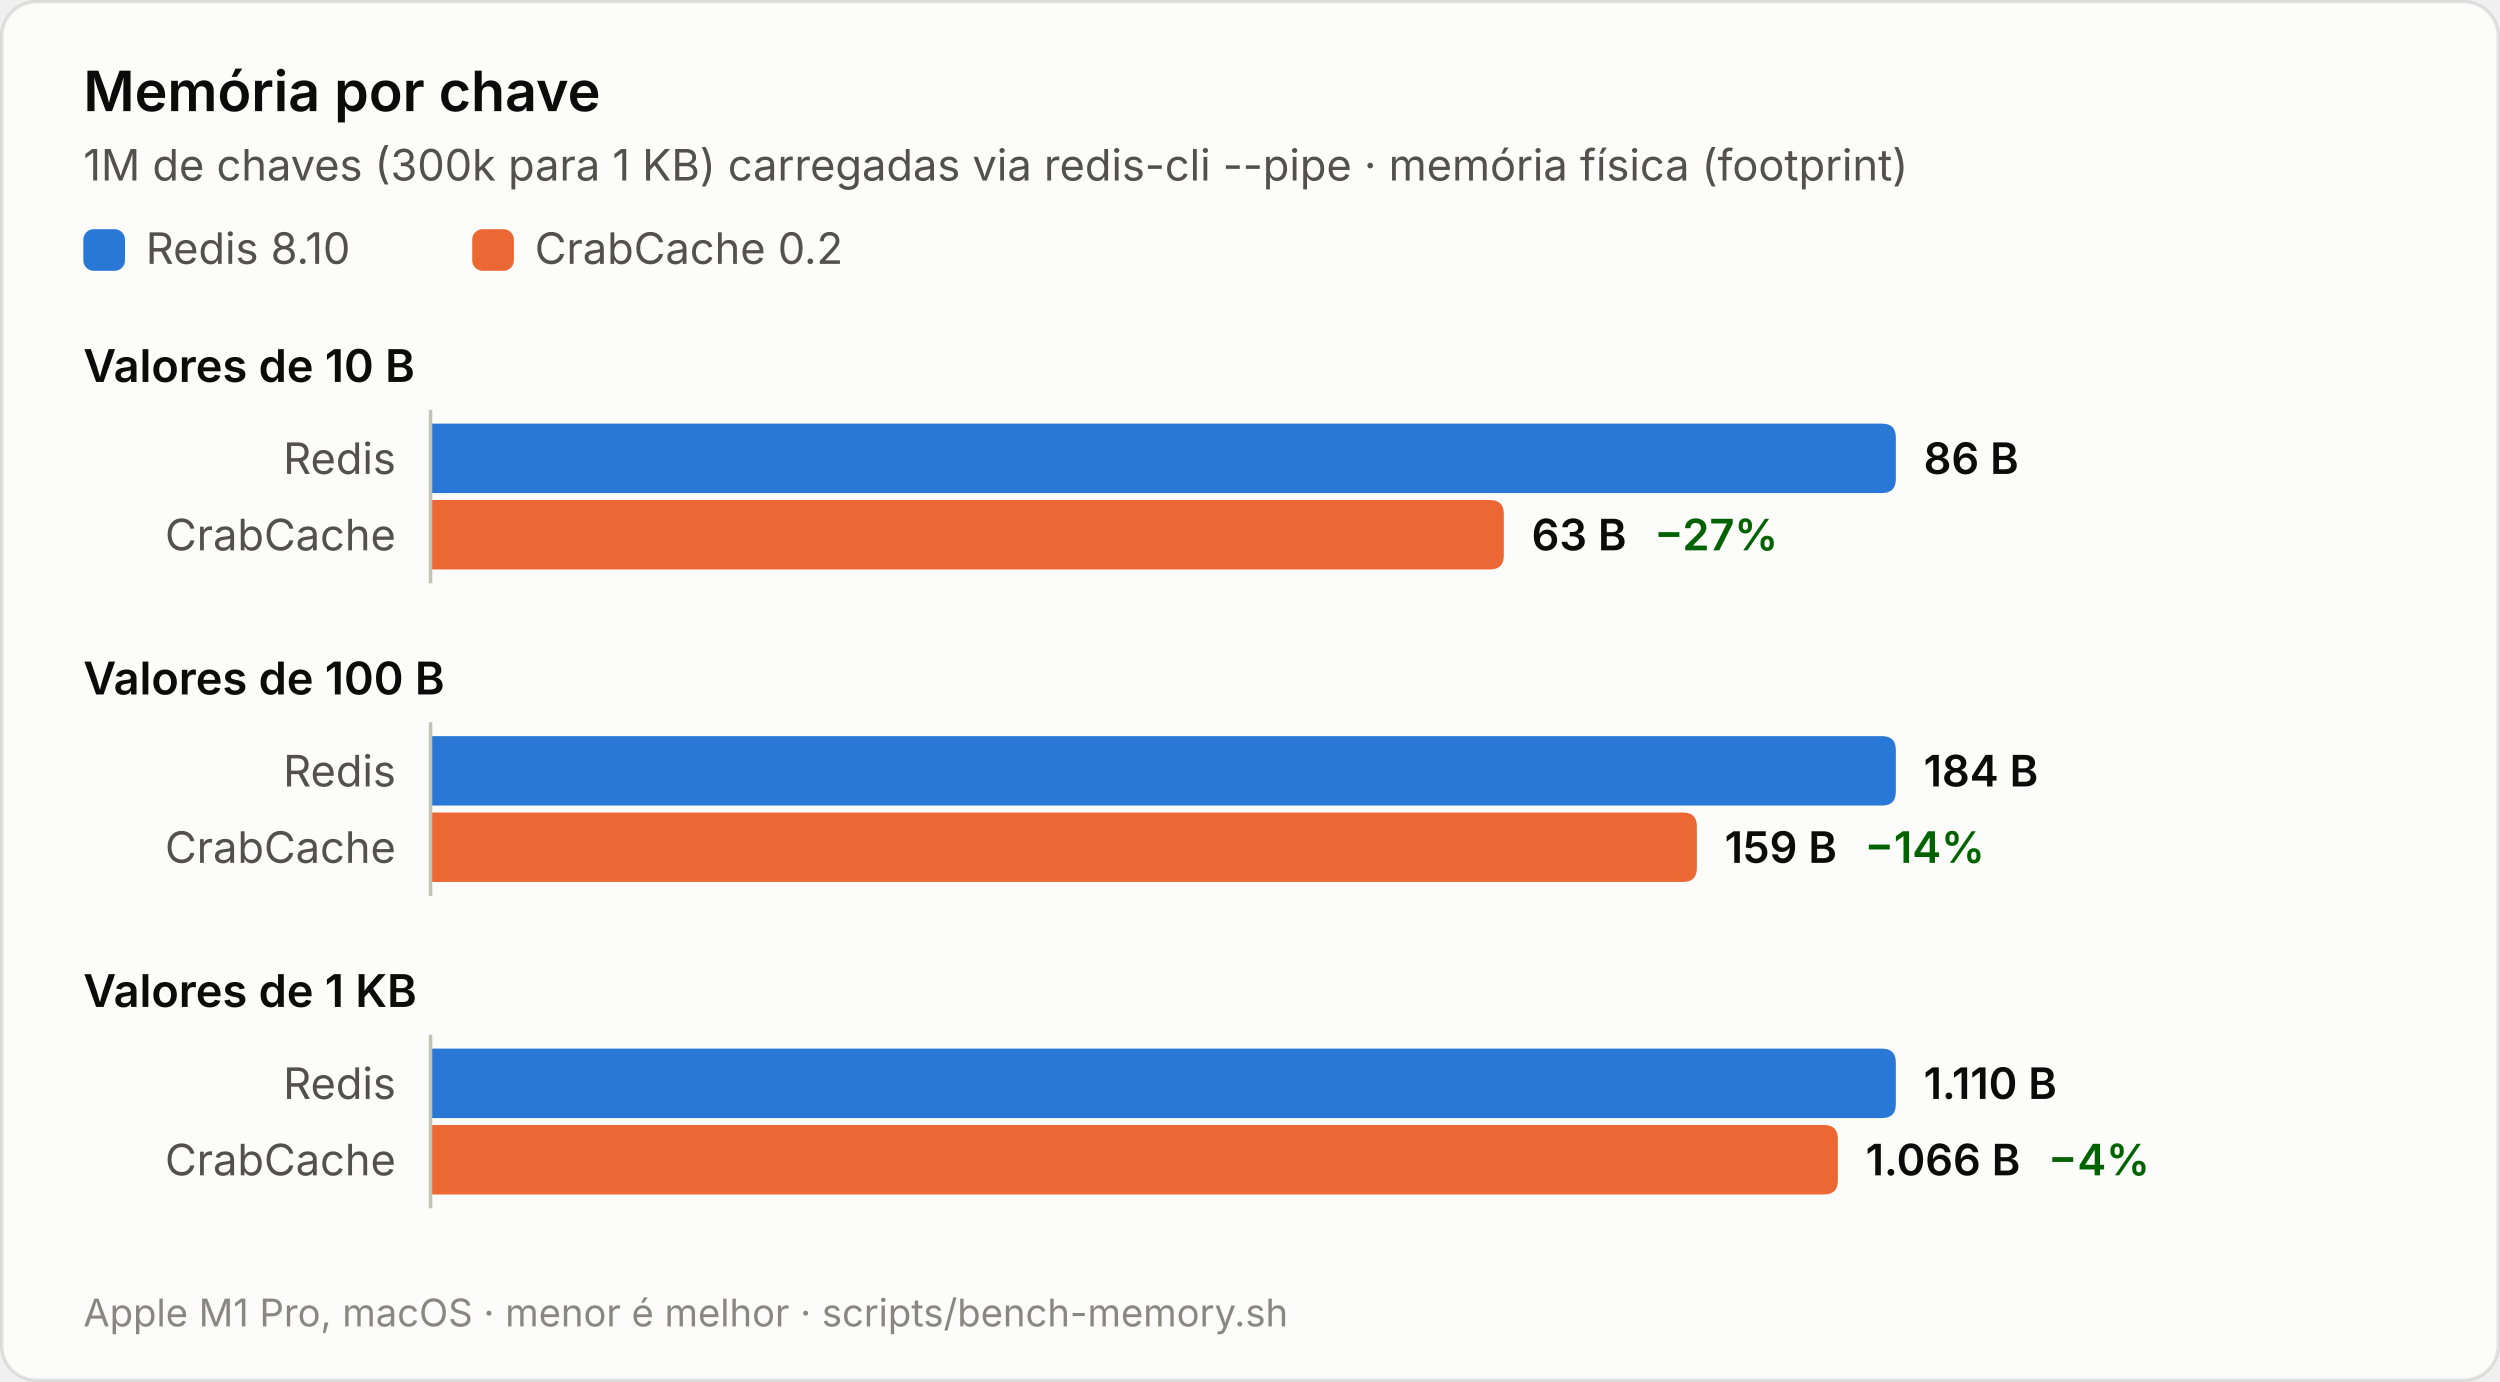
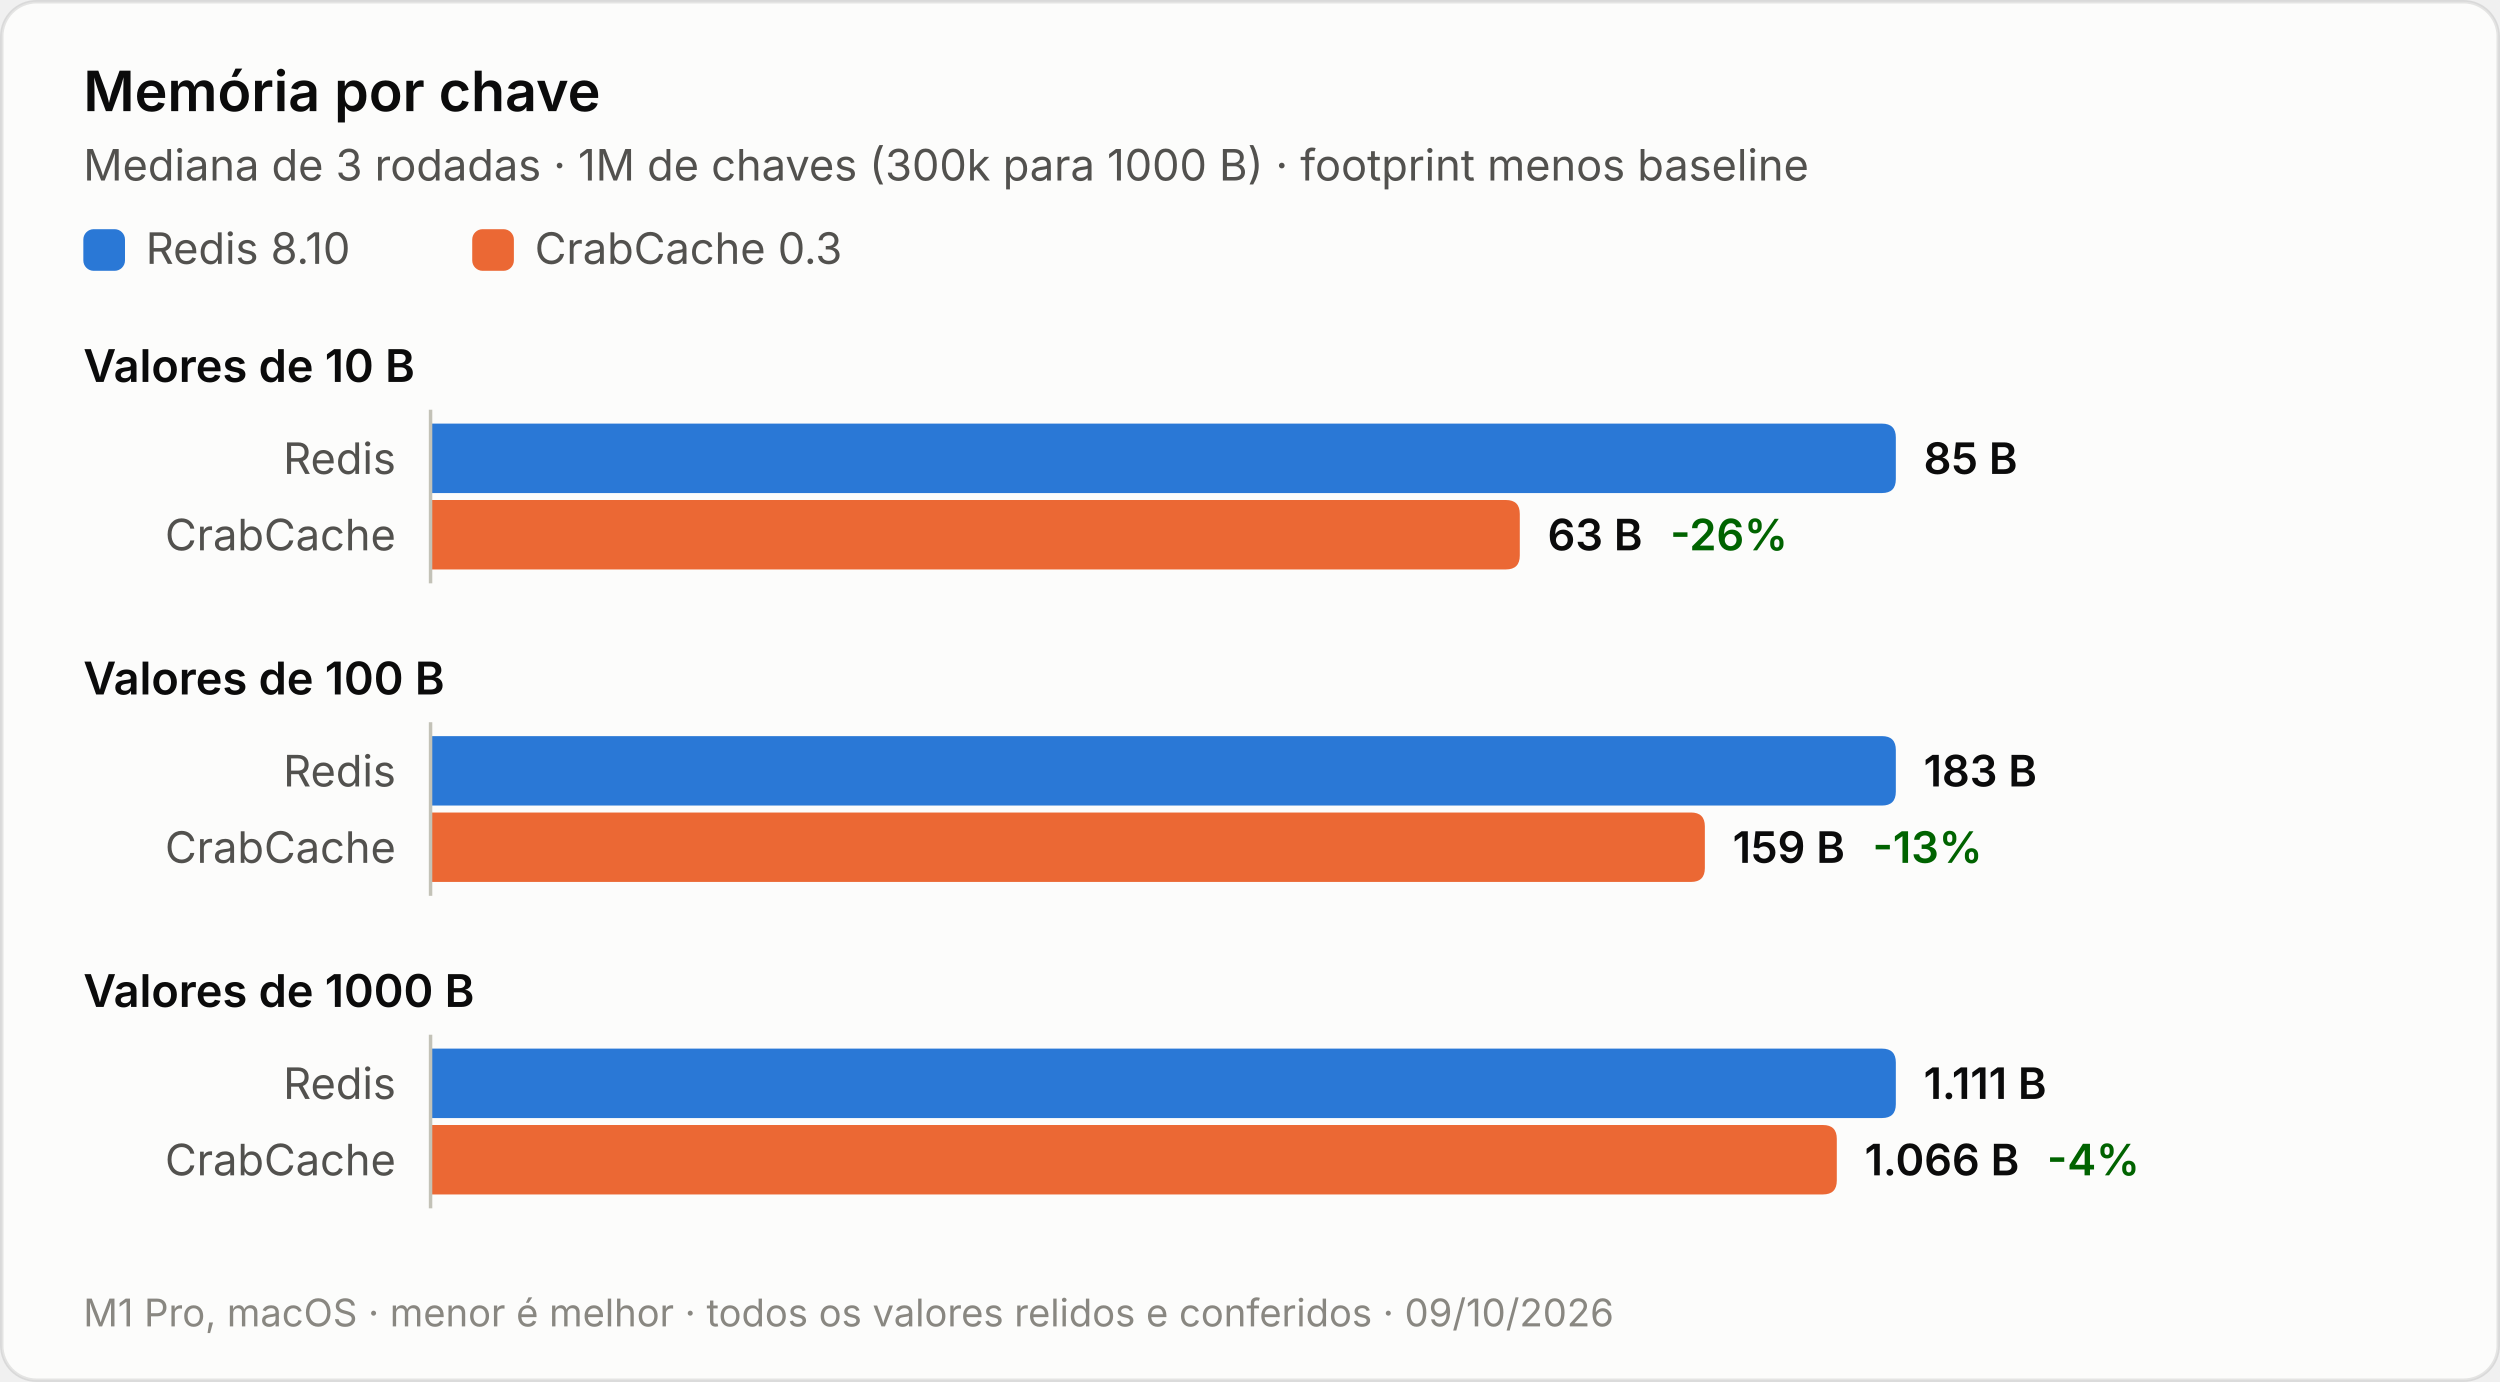
<svg xmlns="http://www.w3.org/2000/svg" width="720" height="398" viewBox="0 0 720 398" role="img" aria-labelledby="t d">
  <style>
  .surface { fill: #fcfcfb; }
  .ring { fill: none; stroke: rgba(11,11,11,0.10); }
  .title { fill: #0b0b0b; font-size: 16px; font-weight: 600; }
  .subtitle { fill: #52514e; font-size: 12.5px; }
  .panel { fill: #0b0b0b; font-size: 13px; font-weight: 600; }
  .label { fill: #52514e; font-size: 12.5px; }
  .value { fill: #0b0b0b; font-size: 12.5px; font-weight: 600; font-variant-numeric: tabular-nums; }
  .delta { fill: #006300; font-size: 12.5px; font-weight: 600; }
+   .delta-bad { fill: #a32d00; font-size: 12.5px; font-weight: 600; }
  .axis { stroke: #c3c2b7; stroke-width: 1; }
  .s-redis { fill: #2a78d6; }
  .s-crab { fill: #eb6834; }
  .s-pack { fill: #1baf7a; }
  .note { fill: #898781; font-size: 11px; }
  @media (prefers-color-scheme: dark) {
    .surface { fill: #1a1a19; }
    .ring { stroke: rgba(255,255,255,0.10); }
    .title, .panel, .value { fill: #ffffff; }
    .subtitle, .label { fill: #c3c2b7; }
    .delta { fill: #0ca30c; }
+     .delta-bad { fill: #ff8f6b; }
    .axis { stroke: #383835; }
    .s-redis { fill: #3987e5; }
    .s-crab { fill: #d95926; }
    .s-pack { fill: #199e70; }
  }
  text { font-family: system-ui, -apple-system, "Segoe UI", sans-serif; }
</style>
  <rect class="surface" x="0.5" y="0.5" width="719" height="397" rx="10" />
  <rect class="ring" x="0.5" y="0.5" width="719" height="397" rx="10" />
  <text class="title" x="24" y="32">Memória por chave</text>
-   <text class="subtitle" x="24" y="52">1M de chaves (300k para 1 KB) carregadas via redis-cli --pipe · memória física (footprint)</text>
+   <text class="subtitle" x="24" y="52">Mediana de 3 rodadas · 1M de chaves (300k para 1000 B) · footprint menos baseline</text>
  <rect class="s-redis" x="24" y="66" width="12" height="12" rx="3" />
  <text class="label" x="42" y="76">Redis 8.10</text>
  <rect class="s-crab" x="136" y="66" width="12" height="12" rx="3" />
-   <text class="label" x="154" y="76">CrabCache 0.2</text>
+   <text class="label" x="154" y="76">CrabCache 0.3</text>
  <text class="panel" x="24" y="110">Valores de 10 B</text>
  <text class="label" x="114" y="136.5" text-anchor="end">Redis</text>
  <path class="s-redis" d="M124.0,122.0 H542.0 Q546.0,122.0 546.0,126.0 V138.0 Q546.0,142.0 542.0,142.0 H124.0 Z" />
-   <text class="value" x="554.0" y="136.5">86 B</text>
+   <text class="value" x="554.0" y="136.5">85 B</text>
  <text class="label" x="114" y="158.5" text-anchor="end">CrabCache</text>
-   <path class="s-crab" d="M124.0,144.0 H429.1 Q433.1,144.0 433.1,148.0 V160.0 Q433.1,164.0 429.1,164.0 H124.0 Z" />
-   <text class="value" x="441.1" y="158.5">63 B<tspan class="delta" dx="8">−27%</tspan>
+   <path class="s-crab" d="M124.0,144.0 H433.7 Q437.7,144.0 437.7,148.0 V160.0 Q437.7,164.0 433.7,164.0 H124.0 Z" />
+   <text class="value" x="445.7" y="158.5">63 B<tspan class="delta" dx="8">-26%</tspan>
  </text>
  <line class="axis" x1="124" y1="118" x2="124" y2="168" />
  <text class="panel" x="24" y="200">Valores de 100 B</text>
  <text class="label" x="114" y="226.5" text-anchor="end">Redis</text>
  <path class="s-redis" d="M124.0,212.0 H542.0 Q546.0,212.0 546.0,216.0 V228.0 Q546.0,232.0 542.0,232.0 H124.0 Z" />
-   <text class="value" x="554.0" y="226.5">184 B</text>
+   <text class="value" x="554.0" y="226.5">183 B</text>
  <text class="label" x="114" y="248.5" text-anchor="end">CrabCache</text>
-   <path class="s-crab" d="M124.0,234.0 H484.7 Q488.7,234.0 488.7,238.0 V250.0 Q488.7,254.0 484.7,254.0 H124.0 Z" />
-   <text class="value" x="496.7" y="248.5">159 B<tspan class="delta" dx="8">−14%</tspan>
+   <path class="s-crab" d="M124.0,234.0 H487.0 Q491.0,234.0 491.0,238.0 V250.0 Q491.0,254.0 487.0,254.0 H124.0 Z" />
+   <text class="value" x="499.0" y="248.5">159 B<tspan class="delta" dx="8">-13%</tspan>
  </text>
  <line class="axis" x1="124" y1="208" x2="124" y2="258" />
-   <text class="panel" x="24" y="290">Valores de 1 KB</text>
+   <text class="panel" x="24" y="290">Valores de 1000 B</text>
  <text class="label" x="114" y="316.5" text-anchor="end">Redis</text>
  <path class="s-redis" d="M124.0,302.0 H542.0 Q546.0,302.0 546.0,306.0 V318.0 Q546.0,322.0 542.0,322.0 H124.0 Z" />
-   <text class="value" x="554.0" y="316.5">1.110 B</text>
+   <text class="value" x="554.0" y="316.5">1.111 B</text>
  <text class="label" x="114" y="338.5" text-anchor="end">CrabCache</text>
-   <path class="s-crab" d="M124.0,324.0 H525.3 Q529.3,324.0 529.3,328.0 V340.0 Q529.3,344.0 525.3,344.0 H124.0 Z" />
-   <text class="value" x="537.3" y="338.5">1.066 B<tspan class="delta" dx="8">−4%</tspan>
+   <path class="s-crab" d="M124.0,324.0 H525.0 Q529.0,324.0 529.0,328.0 V340.0 Q529.0,344.0 525.0,344.0 H124.0 Z" />
+   <text class="value" x="537.0" y="338.5">1.066 B<tspan class="delta" dx="8">-4%</tspan>
  </text>
  <line class="axis" x1="124" y1="298" x2="124" y2="348" />
-   <text class="note" x="24" y="382">Apple M1 Pro, macOS · menor é melhor · scripts/bench-memory.sh</text>
+   <text class="note" x="24" y="382">M1 Pro, macOS · menor é melhor · todos os valores relidos e conferidos · 09/10/2026</text>
</svg>
